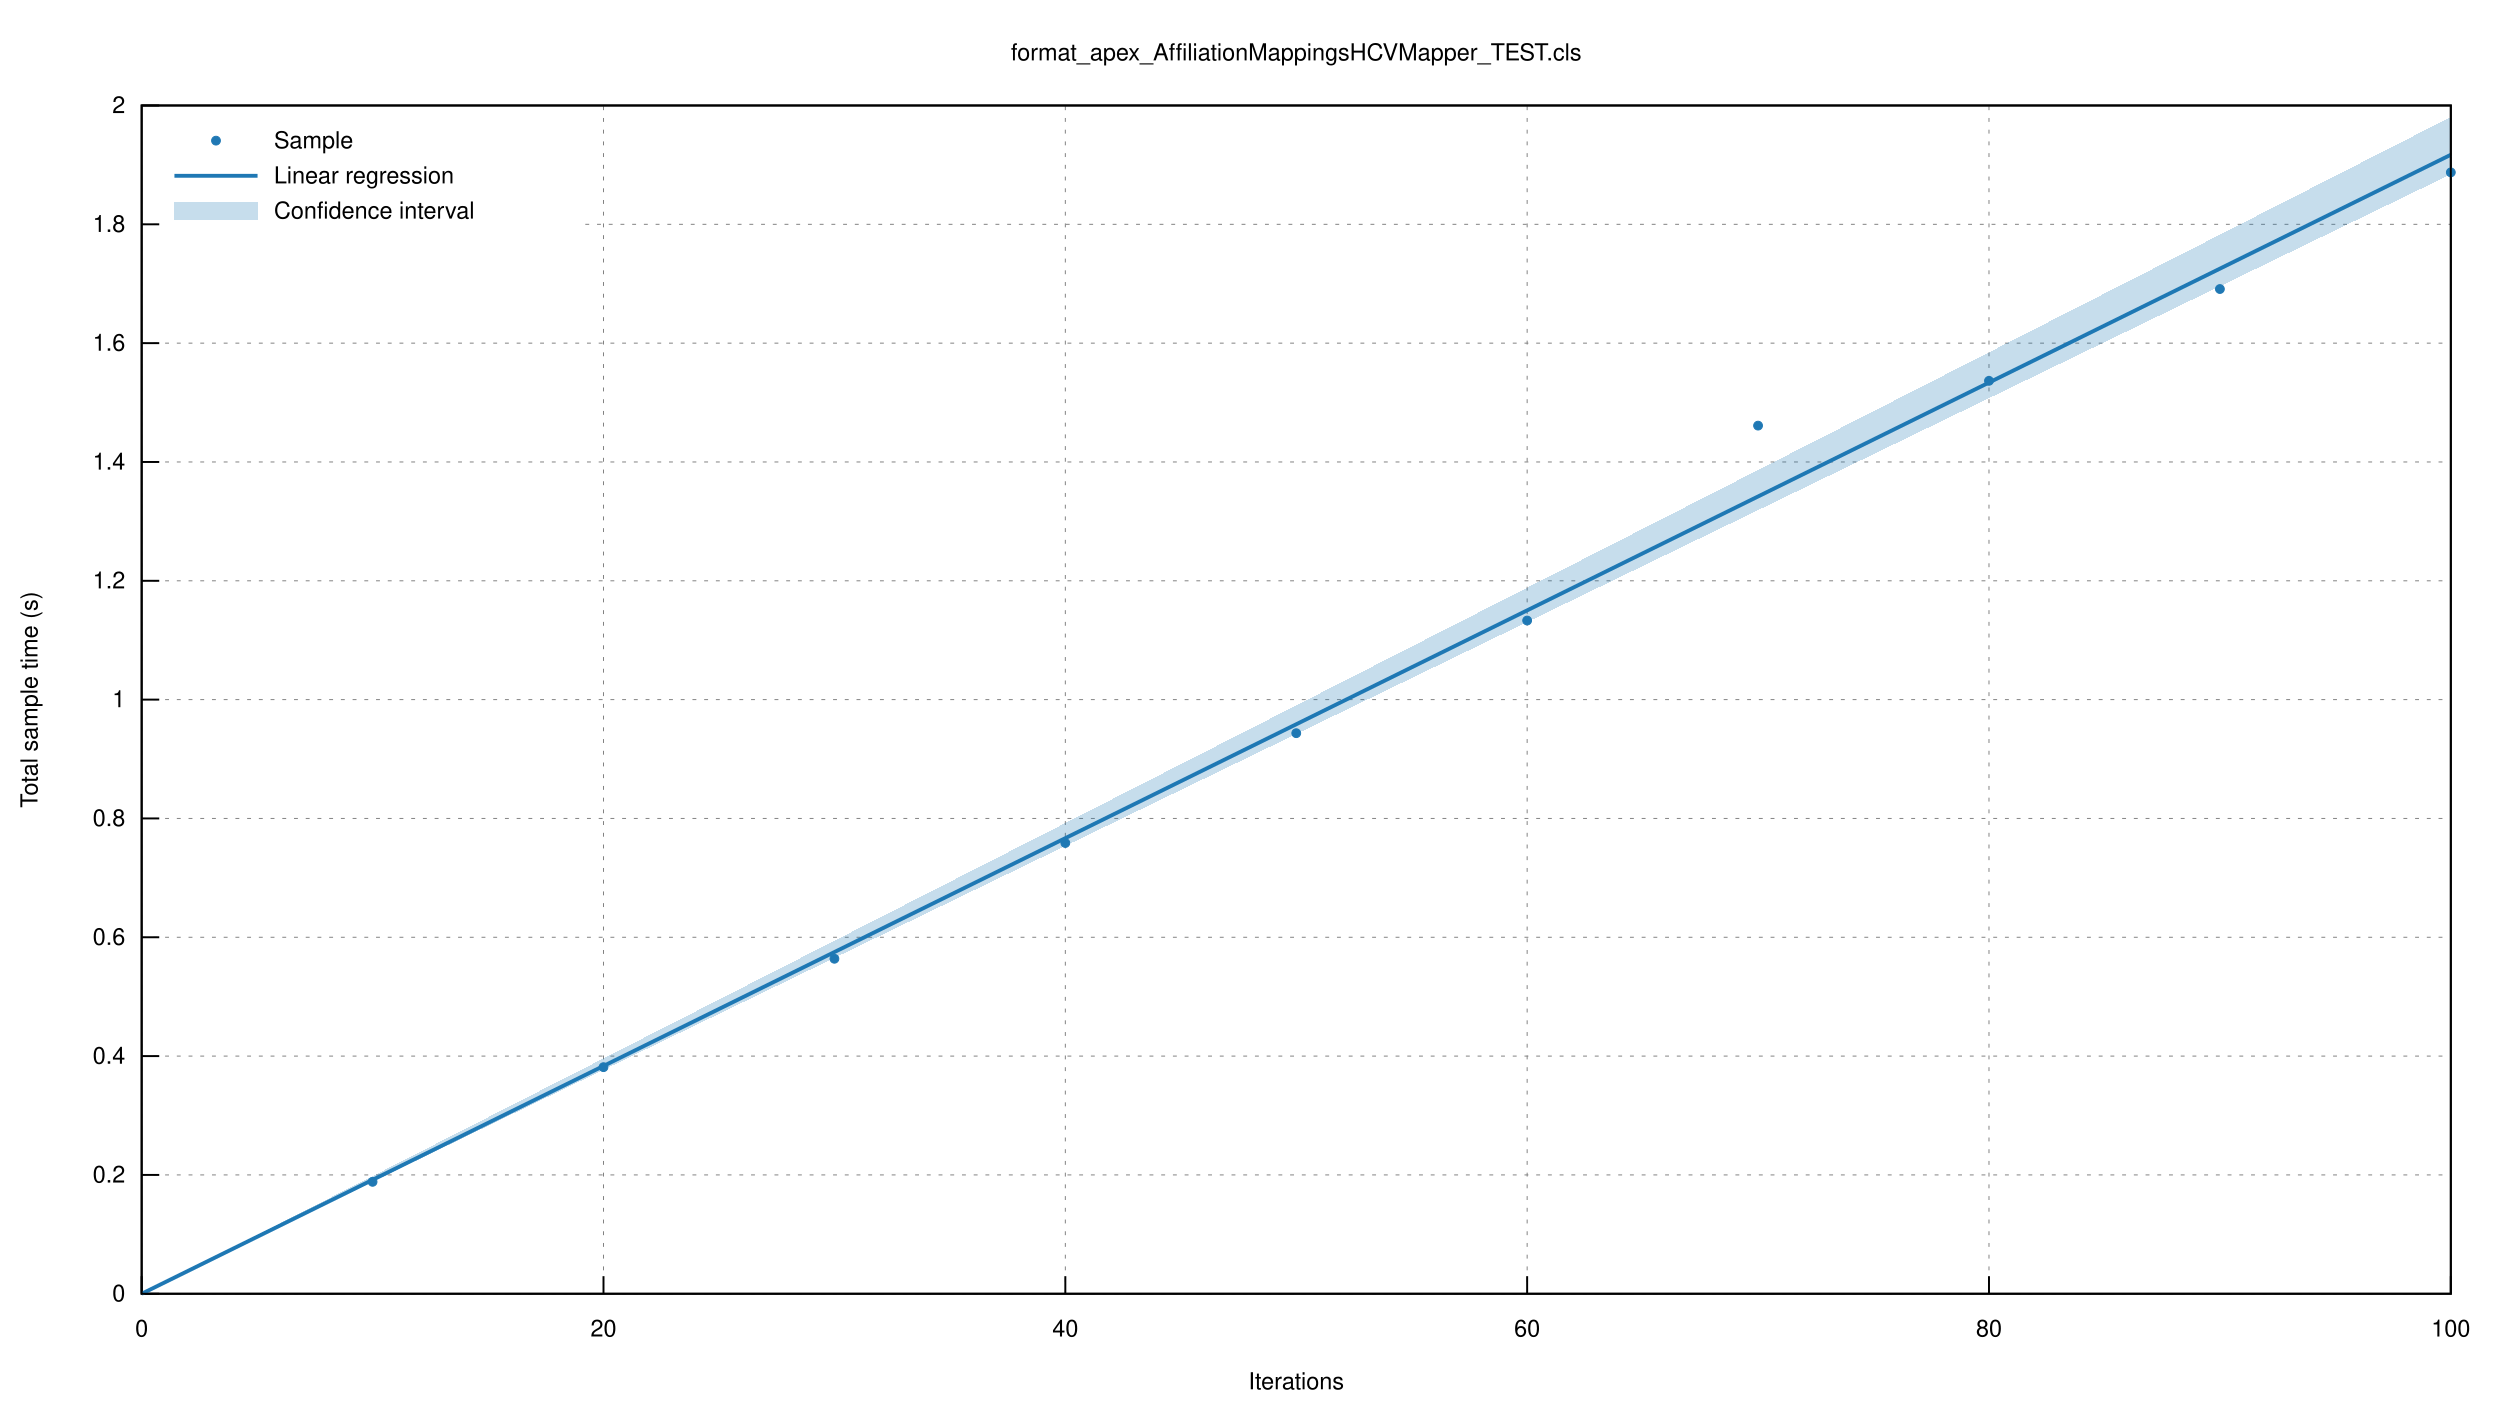
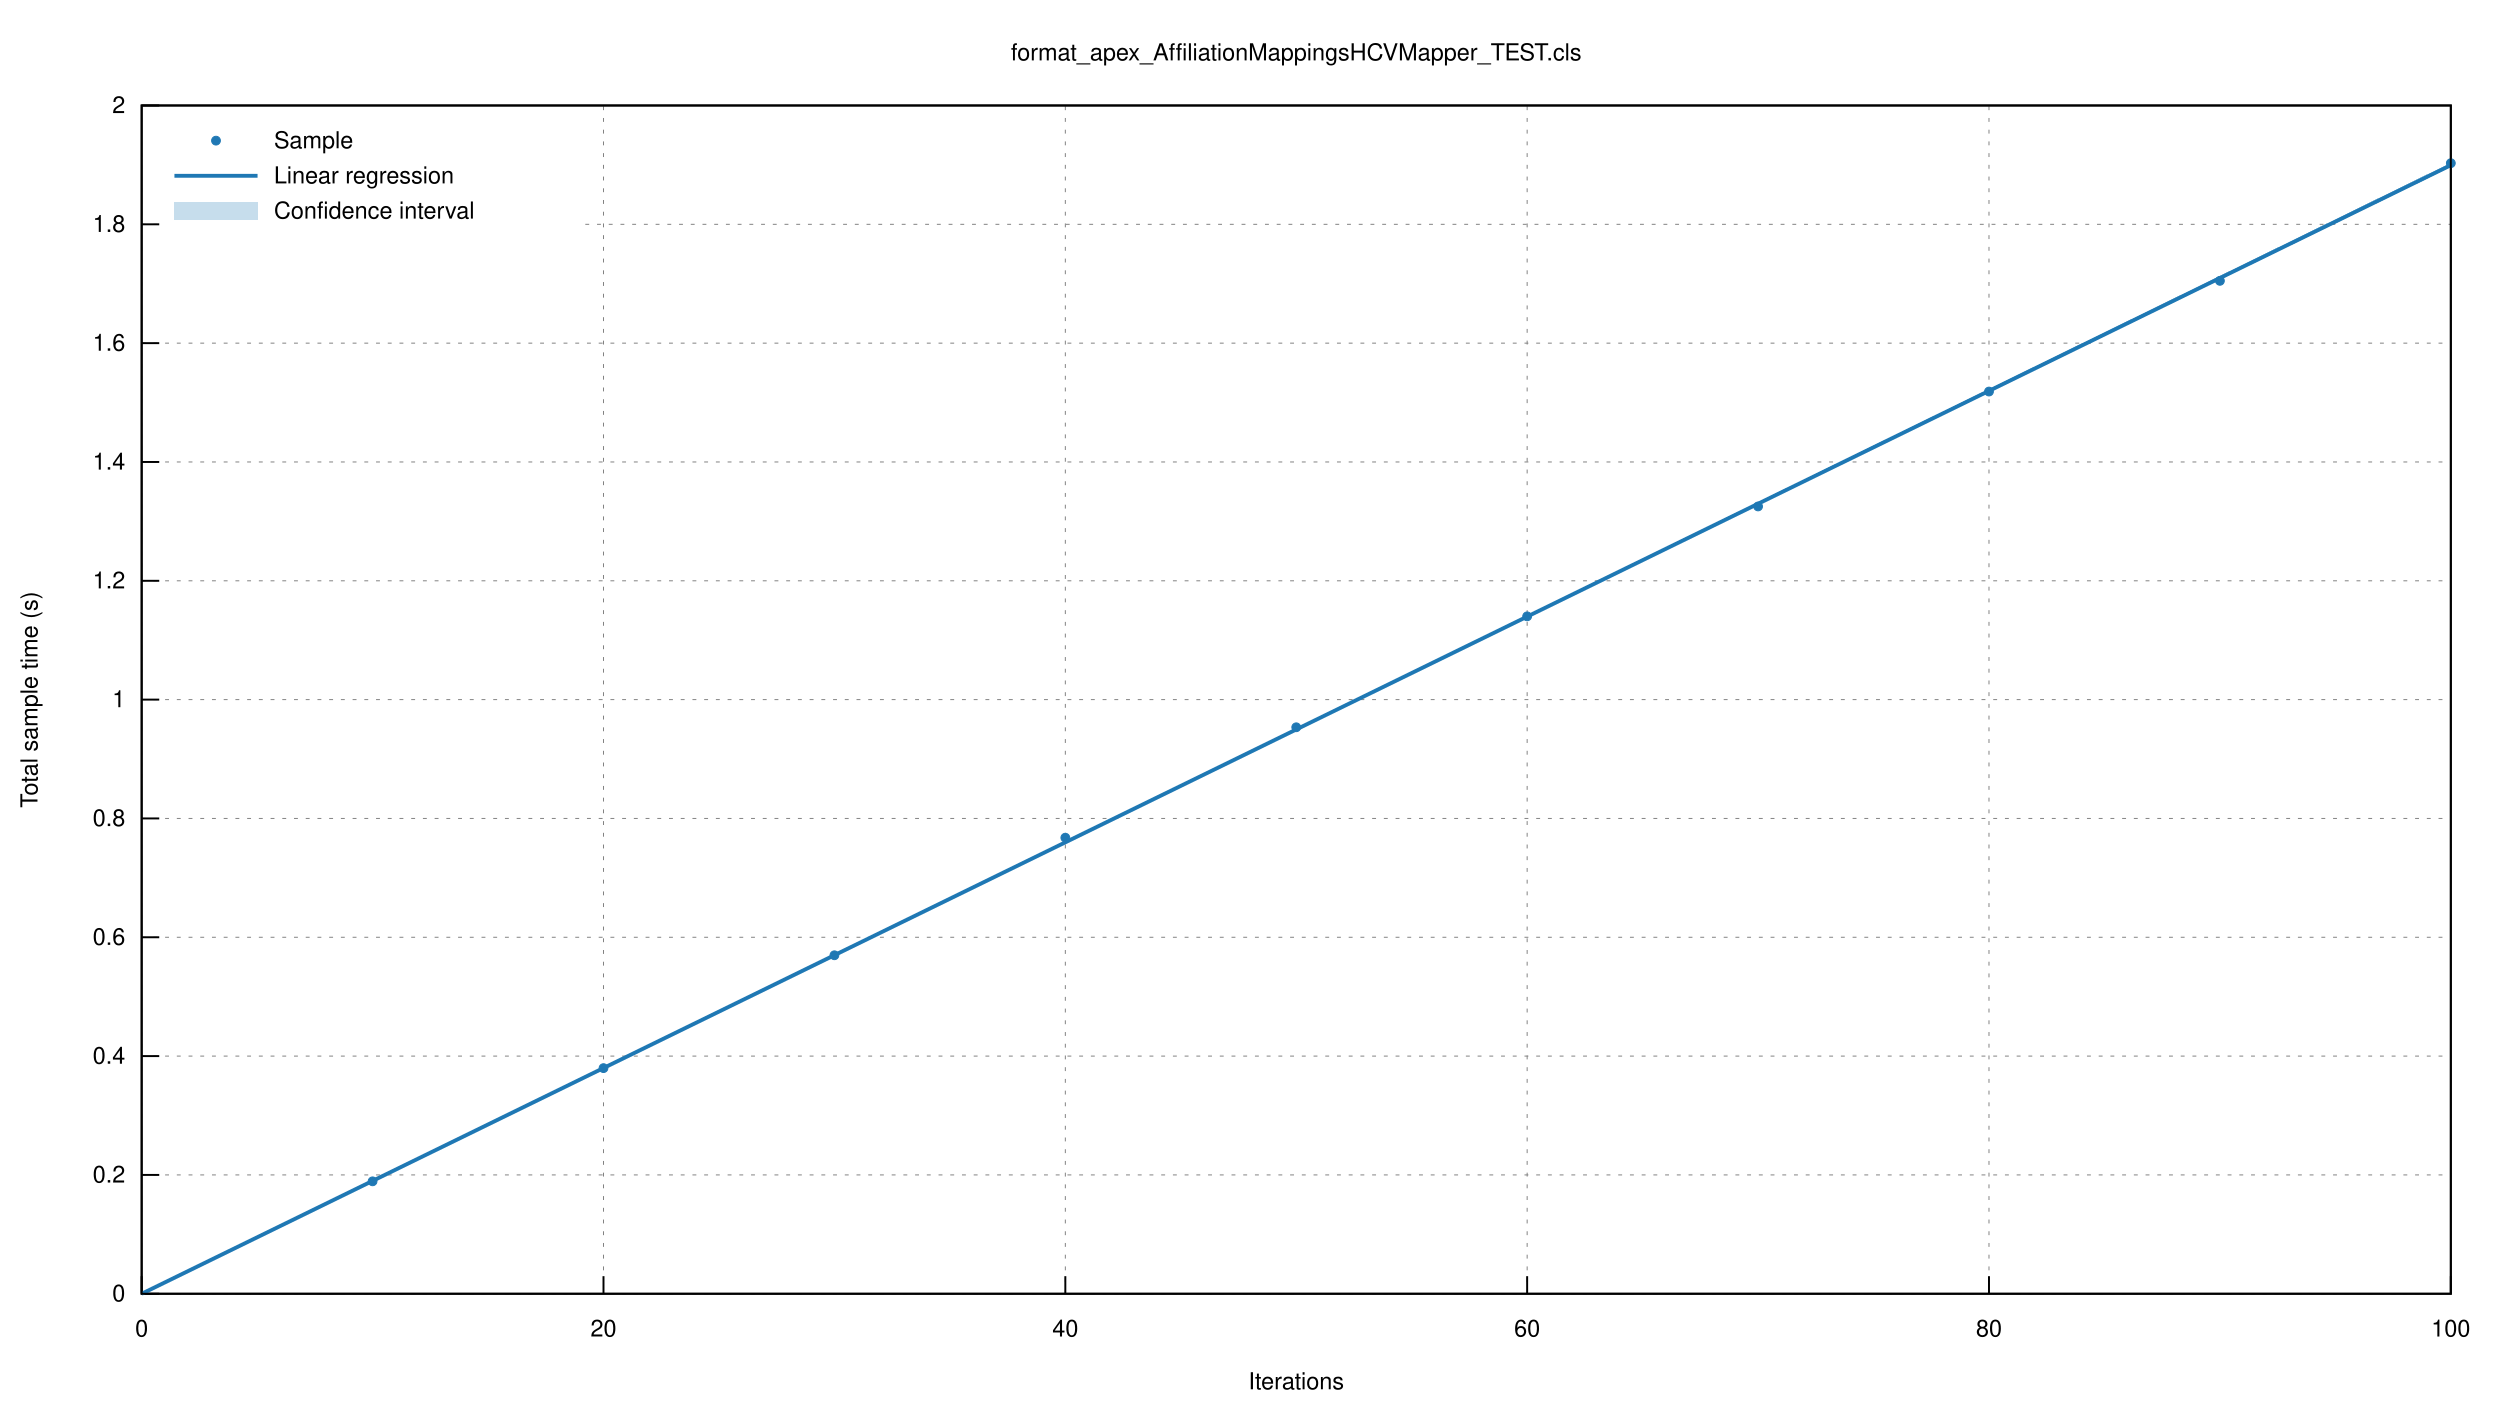
<svg xmlns="http://www.w3.org/2000/svg" xmlns:xlink="http://www.w3.org/1999/xlink" viewBox="0 0 1280 720">
  <g id="gnuplot_canvas">
    <rect x="0" y="0" width="1280" height="720" fill="none" />
    <defs>
      <circle id="gpDot" r="0.5" stroke-width="0.5" stroke="currentColor" />
      <path id="gpPt0" stroke-width="0.222" stroke="currentColor" d="M-1,0 h2 M0,-1 v2" />
      <path id="gpPt1" stroke-width="0.222" stroke="currentColor" d="M-1,-1 L1,1 M1,-1 L-1,1" />
      <path id="gpPt2" stroke-width="0.222" stroke="currentColor" d="M-1,0 L1,0 M0,-1 L0,1 M-1,-1 L1,1 M-1,1 L1,-1" />
      <rect id="gpPt3" stroke-width="0.222" stroke="currentColor" x="-1" y="-1" width="2" height="2" />
      <rect id="gpPt4" stroke-width="0.222" stroke="currentColor" fill="currentColor" x="-1" y="-1" width="2" height="2" />
      <circle id="gpPt5" stroke-width="0.222" stroke="currentColor" cx="0" cy="0" r="1" />
      <use xlink:href="#gpPt5" id="gpPt6" fill="currentColor" stroke="none" />
      <path id="gpPt7" stroke-width="0.222" stroke="currentColor" d="M0,-1.33 L-1.33,0.67 L1.33,0.67 z" />
      <use xlink:href="#gpPt7" id="gpPt8" fill="currentColor" stroke="none" />
      <use xlink:href="#gpPt7" id="gpPt9" stroke="currentColor" transform="rotate(180)" />
      <use xlink:href="#gpPt9" id="gpPt10" fill="currentColor" stroke="none" />
      <use xlink:href="#gpPt3" id="gpPt11" stroke="currentColor" transform="rotate(45)" />
      <use xlink:href="#gpPt11" id="gpPt12" fill="currentColor" stroke="none" />
      <path id="gpPt13" stroke-width="0.222" stroke="currentColor" d="M0,1.330 L1.265,0.411 L0.782,-1.067 L-0.782,-1.076 L-1.265,0.411 z" />
      <use xlink:href="#gpPt13" id="gpPt14" fill="currentColor" stroke="none" />
      <filter id="textbox" filterUnits="objectBoundingBox" x="0" y="0" height="1" width="1">
        <feFlood flood-color="white" flood-opacity="1" result="bgnd" />
        <feComposite in="SourceGraphic" in2="bgnd" operator="atop" />
      </filter>
      <filter id="greybox" filterUnits="objectBoundingBox" x="0" y="0" height="1" width="1">
        <feFlood flood-color="lightgrey" flood-opacity="1" result="grey" />
        <feComposite in="SourceGraphic" in2="grey" operator="atop" />
      </filter>
    </defs>
    <g fill="none" color="white" stroke="currentColor" stroke-width="1.00" stroke-linecap="butt" stroke-linejoin="miter">
</g>
    <g fill="none" color="black" stroke="currentColor" stroke-width="1.00" stroke-linecap="butt" stroke-linejoin="miter">
</g>
    <g fill="none" color="black" stroke="black" stroke-width="0.50" stroke-linecap="butt" stroke-linejoin="miter">
</g>
    <g fill="none" color="gray" stroke="currentColor" stroke-width="0.50" stroke-linecap="butt" stroke-linejoin="miter">
      <path stroke="gray" stroke-dasharray="2,4" class="gridline" d="M72.53,662.40 L1254.82,662.40  " />
    </g>
    <g fill="none" color="gray" stroke="gray" stroke-width="1.00" stroke-linecap="butt" stroke-linejoin="miter">
</g>
    <g fill="none" color="black" stroke="currentColor" stroke-width="1.00" stroke-linecap="butt" stroke-linejoin="miter">
      <path stroke="black" d="M72.53,662.40 L81.53,662.40  " />
      <g transform="translate(64.14,666.30)" stroke="none" fill="black" font-family="Helvetica" font-size="12.00" text-anchor="end">
        <text>
          <tspan font-family="Helvetica"> 0</tspan>
        </text>
      </g>
    </g>
    <g fill="none" color="black" stroke="currentColor" stroke-width="1.00" stroke-linecap="butt" stroke-linejoin="miter">
</g>
    <g fill="none" color="black" stroke="black" stroke-width="0.50" stroke-linecap="butt" stroke-linejoin="miter">
</g>
    <g fill="none" color="gray" stroke="currentColor" stroke-width="0.50" stroke-linecap="butt" stroke-linejoin="miter">
      <path stroke="gray" stroke-dasharray="2,4" class="gridline" d="M72.53,601.56 L1254.82,601.56  " />
    </g>
    <g fill="none" color="gray" stroke="gray" stroke-width="1.00" stroke-linecap="butt" stroke-linejoin="miter">
</g>
    <g fill="none" color="black" stroke="currentColor" stroke-width="1.00" stroke-linecap="butt" stroke-linejoin="miter">
      <path stroke="black" d="M72.53,601.56 L81.53,601.56  " />
      <g transform="translate(64.14,605.46)" stroke="none" fill="black" font-family="Helvetica" font-size="12.00" text-anchor="end">
        <text>
          <tspan font-family="Helvetica"> 0.2</tspan>
        </text>
      </g>
    </g>
    <g fill="none" color="black" stroke="currentColor" stroke-width="1.00" stroke-linecap="butt" stroke-linejoin="miter">
</g>
    <g fill="none" color="black" stroke="black" stroke-width="0.50" stroke-linecap="butt" stroke-linejoin="miter">
</g>
    <g fill="none" color="gray" stroke="currentColor" stroke-width="0.50" stroke-linecap="butt" stroke-linejoin="miter">
      <path stroke="gray" stroke-dasharray="2,4" class="gridline" d="M72.53,540.72 L1254.82,540.72  " />
    </g>
    <g fill="none" color="gray" stroke="gray" stroke-width="1.00" stroke-linecap="butt" stroke-linejoin="miter">
</g>
    <g fill="none" color="black" stroke="currentColor" stroke-width="1.00" stroke-linecap="butt" stroke-linejoin="miter">
      <path stroke="black" d="M72.53,540.72 L81.53,540.72  " />
      <g transform="translate(64.14,544.62)" stroke="none" fill="black" font-family="Helvetica" font-size="12.00" text-anchor="end">
        <text>
          <tspan font-family="Helvetica"> 0.4</tspan>
        </text>
      </g>
    </g>
    <g fill="none" color="black" stroke="currentColor" stroke-width="1.00" stroke-linecap="butt" stroke-linejoin="miter">
</g>
    <g fill="none" color="black" stroke="black" stroke-width="0.50" stroke-linecap="butt" stroke-linejoin="miter">
</g>
    <g fill="none" color="gray" stroke="currentColor" stroke-width="0.50" stroke-linecap="butt" stroke-linejoin="miter">
      <path stroke="gray" stroke-dasharray="2,4" class="gridline" d="M72.53,479.88 L1254.82,479.88  " />
    </g>
    <g fill="none" color="gray" stroke="gray" stroke-width="1.00" stroke-linecap="butt" stroke-linejoin="miter">
</g>
    <g fill="none" color="black" stroke="currentColor" stroke-width="1.00" stroke-linecap="butt" stroke-linejoin="miter">
      <path stroke="black" d="M72.53,479.88 L81.53,479.88  " />
      <g transform="translate(64.14,483.78)" stroke="none" fill="black" font-family="Helvetica" font-size="12.00" text-anchor="end">
        <text>
          <tspan font-family="Helvetica"> 0.6</tspan>
        </text>
      </g>
    </g>
    <g fill="none" color="black" stroke="currentColor" stroke-width="1.00" stroke-linecap="butt" stroke-linejoin="miter">
</g>
    <g fill="none" color="black" stroke="black" stroke-width="0.50" stroke-linecap="butt" stroke-linejoin="miter">
</g>
    <g fill="none" color="gray" stroke="currentColor" stroke-width="0.50" stroke-linecap="butt" stroke-linejoin="miter">
      <path stroke="gray" stroke-dasharray="2,4" class="gridline" d="M72.53,419.04 L1254.82,419.04  " />
    </g>
    <g fill="none" color="gray" stroke="gray" stroke-width="1.00" stroke-linecap="butt" stroke-linejoin="miter">
</g>
    <g fill="none" color="black" stroke="currentColor" stroke-width="1.00" stroke-linecap="butt" stroke-linejoin="miter">
      <path stroke="black" d="M72.53,419.04 L81.53,419.04  " />
      <g transform="translate(64.14,422.94)" stroke="none" fill="black" font-family="Helvetica" font-size="12.00" text-anchor="end">
        <text>
          <tspan font-family="Helvetica"> 0.8</tspan>
        </text>
      </g>
    </g>
    <g fill="none" color="black" stroke="currentColor" stroke-width="1.00" stroke-linecap="butt" stroke-linejoin="miter">
</g>
    <g fill="none" color="black" stroke="black" stroke-width="0.50" stroke-linecap="butt" stroke-linejoin="miter">
</g>
    <g fill="none" color="gray" stroke="currentColor" stroke-width="0.50" stroke-linecap="butt" stroke-linejoin="miter">
      <path stroke="gray" stroke-dasharray="2,4" class="gridline" d="M72.53,358.20 L1254.82,358.20  " />
    </g>
    <g fill="none" color="gray" stroke="gray" stroke-width="1.00" stroke-linecap="butt" stroke-linejoin="miter">
</g>
    <g fill="none" color="black" stroke="currentColor" stroke-width="1.00" stroke-linecap="butt" stroke-linejoin="miter">
      <path stroke="black" d="M72.53,358.20 L81.53,358.20  " />
      <g transform="translate(64.14,362.10)" stroke="none" fill="black" font-family="Helvetica" font-size="12.00" text-anchor="end">
        <text>
          <tspan font-family="Helvetica"> 1</tspan>
        </text>
      </g>
    </g>
    <g fill="none" color="black" stroke="currentColor" stroke-width="1.00" stroke-linecap="butt" stroke-linejoin="miter">
</g>
    <g fill="none" color="black" stroke="black" stroke-width="0.50" stroke-linecap="butt" stroke-linejoin="miter">
</g>
    <g fill="none" color="gray" stroke="currentColor" stroke-width="0.50" stroke-linecap="butt" stroke-linejoin="miter">
      <path stroke="gray" stroke-dasharray="2,4" class="gridline" d="M72.53,297.37 L1254.82,297.37  " />
    </g>
    <g fill="none" color="gray" stroke="gray" stroke-width="1.00" stroke-linecap="butt" stroke-linejoin="miter">
</g>
    <g fill="none" color="black" stroke="currentColor" stroke-width="1.00" stroke-linecap="butt" stroke-linejoin="miter">
      <path stroke="black" d="M72.53,297.37 L81.53,297.37  " />
      <g transform="translate(64.14,301.27)" stroke="none" fill="black" font-family="Helvetica" font-size="12.00" text-anchor="end">
        <text>
          <tspan font-family="Helvetica"> 1.2</tspan>
        </text>
      </g>
    </g>
    <g fill="none" color="black" stroke="currentColor" stroke-width="1.00" stroke-linecap="butt" stroke-linejoin="miter">
</g>
    <g fill="none" color="black" stroke="black" stroke-width="0.50" stroke-linecap="butt" stroke-linejoin="miter">
</g>
    <g fill="none" color="gray" stroke="currentColor" stroke-width="0.50" stroke-linecap="butt" stroke-linejoin="miter">
      <path stroke="gray" stroke-dasharray="2,4" class="gridline" d="M72.53,236.53 L1254.82,236.53  " />
    </g>
    <g fill="none" color="gray" stroke="gray" stroke-width="1.00" stroke-linecap="butt" stroke-linejoin="miter">
</g>
    <g fill="none" color="black" stroke="currentColor" stroke-width="1.00" stroke-linecap="butt" stroke-linejoin="miter">
      <path stroke="black" d="M72.53,236.53 L81.53,236.53  " />
      <g transform="translate(64.14,240.43)" stroke="none" fill="black" font-family="Helvetica" font-size="12.00" text-anchor="end">
        <text>
          <tspan font-family="Helvetica"> 1.4</tspan>
        </text>
      </g>
    </g>
    <g fill="none" color="black" stroke="currentColor" stroke-width="1.00" stroke-linecap="butt" stroke-linejoin="miter">
</g>
    <g fill="none" color="black" stroke="black" stroke-width="0.50" stroke-linecap="butt" stroke-linejoin="miter">
</g>
    <g fill="none" color="gray" stroke="currentColor" stroke-width="0.50" stroke-linecap="butt" stroke-linejoin="miter">
      <path stroke="gray" stroke-dasharray="2,4" class="gridline" d="M72.53,175.69 L1254.82,175.69  " />
    </g>
    <g fill="none" color="gray" stroke="gray" stroke-width="1.00" stroke-linecap="butt" stroke-linejoin="miter">
</g>
    <g fill="none" color="black" stroke="currentColor" stroke-width="1.00" stroke-linecap="butt" stroke-linejoin="miter">
      <path stroke="black" d="M72.53,175.69 L81.53,175.69  " />
      <g transform="translate(64.14,179.59)" stroke="none" fill="black" font-family="Helvetica" font-size="12.00" text-anchor="end">
        <text>
          <tspan font-family="Helvetica"> 1.6</tspan>
        </text>
      </g>
    </g>
    <g fill="none" color="black" stroke="currentColor" stroke-width="1.00" stroke-linecap="butt" stroke-linejoin="miter">
</g>
    <g fill="none" color="black" stroke="black" stroke-width="0.50" stroke-linecap="butt" stroke-linejoin="miter">
</g>
    <g fill="none" color="gray" stroke="currentColor" stroke-width="0.50" stroke-linecap="butt" stroke-linejoin="miter">
      <path stroke="gray" stroke-dasharray="2,4" class="gridline" d="M72.53,114.85 L80.92,114.85 M299.67,114.85 L1254.82,114.85  " />
    </g>
    <g fill="none" color="gray" stroke="gray" stroke-width="1.00" stroke-linecap="butt" stroke-linejoin="miter">
</g>
    <g fill="none" color="black" stroke="currentColor" stroke-width="1.00" stroke-linecap="butt" stroke-linejoin="miter">
      <path stroke="black" d="M72.53,114.85 L81.53,114.85  " />
      <g transform="translate(64.14,118.75)" stroke="none" fill="black" font-family="Helvetica" font-size="12.00" text-anchor="end">
        <text>
          <tspan font-family="Helvetica"> 1.8</tspan>
        </text>
      </g>
    </g>
    <g fill="none" color="black" stroke="currentColor" stroke-width="1.00" stroke-linecap="butt" stroke-linejoin="miter">
</g>
    <g fill="none" color="black" stroke="black" stroke-width="0.50" stroke-linecap="butt" stroke-linejoin="miter">
</g>
    <g fill="none" color="gray" stroke="currentColor" stroke-width="0.50" stroke-linecap="butt" stroke-linejoin="miter">
      <path stroke="gray" stroke-dasharray="2,4" class="gridline" d="M72.53,54.01 L1254.82,54.01  " />
    </g>
    <g fill="none" color="gray" stroke="gray" stroke-width="1.00" stroke-linecap="butt" stroke-linejoin="miter">
</g>
    <g fill="none" color="black" stroke="currentColor" stroke-width="1.00" stroke-linecap="butt" stroke-linejoin="miter">
      <path stroke="black" d="M72.53,54.01 L81.53,54.01  " />
      <g transform="translate(64.14,57.91)" stroke="none" fill="black" font-family="Helvetica" font-size="12.00" text-anchor="end">
        <text>
          <tspan font-family="Helvetica"> 2</tspan>
        </text>
      </g>
    </g>
    <g fill="none" color="black" stroke="currentColor" stroke-width="1.00" stroke-linecap="butt" stroke-linejoin="miter">
</g>
    <g fill="none" color="black" stroke="black" stroke-width="0.50" stroke-linecap="butt" stroke-linejoin="miter">
</g>
    <g fill="none" color="gray" stroke="currentColor" stroke-width="0.50" stroke-linecap="butt" stroke-linejoin="miter">
      <path stroke="gray" stroke-dasharray="2,4" class="gridline" d="M72.53,662.40 L72.53,54.01  " />
    </g>
    <g fill="none" color="gray" stroke="gray" stroke-width="1.00" stroke-linecap="butt" stroke-linejoin="miter">
</g>
    <g fill="none" color="black" stroke="currentColor" stroke-width="1.00" stroke-linecap="butt" stroke-linejoin="miter">
      <path stroke="black" d="M72.53,662.40 L72.53,653.40  " />
      <g transform="translate(72.53,684.30)" stroke="none" fill="black" font-family="Helvetica" font-size="12.00" text-anchor="middle">
        <text>
          <tspan font-family="Helvetica"> 0</tspan>
        </text>
      </g>
    </g>
    <g fill="none" color="black" stroke="currentColor" stroke-width="1.00" stroke-linecap="butt" stroke-linejoin="miter">
</g>
    <g fill="none" color="black" stroke="black" stroke-width="0.50" stroke-linecap="butt" stroke-linejoin="miter">
</g>
    <g fill="none" color="gray" stroke="currentColor" stroke-width="0.50" stroke-linecap="butt" stroke-linejoin="miter">
      <path stroke="gray" stroke-dasharray="2,4" class="gridline" d="M308.99,662.40 L308.99,54.01  " />
    </g>
    <g fill="none" color="gray" stroke="gray" stroke-width="1.00" stroke-linecap="butt" stroke-linejoin="miter">
</g>
    <g fill="none" color="black" stroke="currentColor" stroke-width="1.00" stroke-linecap="butt" stroke-linejoin="miter">
      <path stroke="black" d="M308.99,662.40 L308.99,653.40  " />
      <g transform="translate(308.99,684.30)" stroke="none" fill="black" font-family="Helvetica" font-size="12.00" text-anchor="middle">
        <text>
          <tspan font-family="Helvetica"> 20</tspan>
        </text>
      </g>
    </g>
    <g fill="none" color="black" stroke="currentColor" stroke-width="1.00" stroke-linecap="butt" stroke-linejoin="miter">
</g>
    <g fill="none" color="black" stroke="black" stroke-width="0.50" stroke-linecap="butt" stroke-linejoin="miter">
</g>
    <g fill="none" color="gray" stroke="currentColor" stroke-width="0.50" stroke-linecap="butt" stroke-linejoin="miter">
      <path stroke="gray" stroke-dasharray="2,4" class="gridline" d="M545.45,662.40 L545.45,54.01  " />
    </g>
    <g fill="none" color="gray" stroke="gray" stroke-width="1.00" stroke-linecap="butt" stroke-linejoin="miter">
</g>
    <g fill="none" color="black" stroke="currentColor" stroke-width="1.00" stroke-linecap="butt" stroke-linejoin="miter">
      <path stroke="black" d="M545.45,662.40 L545.45,653.40  " />
      <g transform="translate(545.45,684.30)" stroke="none" fill="black" font-family="Helvetica" font-size="12.00" text-anchor="middle">
        <text>
          <tspan font-family="Helvetica"> 40</tspan>
        </text>
      </g>
    </g>
    <g fill="none" color="black" stroke="currentColor" stroke-width="1.00" stroke-linecap="butt" stroke-linejoin="miter">
</g>
    <g fill="none" color="black" stroke="black" stroke-width="0.50" stroke-linecap="butt" stroke-linejoin="miter">
</g>
    <g fill="none" color="gray" stroke="currentColor" stroke-width="0.50" stroke-linecap="butt" stroke-linejoin="miter">
      <path stroke="gray" stroke-dasharray="2,4" class="gridline" d="M781.90,662.40 L781.90,54.01  " />
    </g>
    <g fill="none" color="gray" stroke="gray" stroke-width="1.00" stroke-linecap="butt" stroke-linejoin="miter">
</g>
    <g fill="none" color="black" stroke="currentColor" stroke-width="1.00" stroke-linecap="butt" stroke-linejoin="miter">
      <path stroke="black" d="M781.90,662.40 L781.90,653.40  " />
      <g transform="translate(781.90,684.30)" stroke="none" fill="black" font-family="Helvetica" font-size="12.00" text-anchor="middle">
        <text>
          <tspan font-family="Helvetica"> 60</tspan>
        </text>
      </g>
    </g>
    <g fill="none" color="black" stroke="currentColor" stroke-width="1.00" stroke-linecap="butt" stroke-linejoin="miter">
</g>
    <g fill="none" color="black" stroke="black" stroke-width="0.50" stroke-linecap="butt" stroke-linejoin="miter">
</g>
    <g fill="none" color="gray" stroke="currentColor" stroke-width="0.50" stroke-linecap="butt" stroke-linejoin="miter">
      <path stroke="gray" stroke-dasharray="2,4" class="gridline" d="M1018.36,662.40 L1018.36,54.01  " />
    </g>
    <g fill="none" color="gray" stroke="gray" stroke-width="1.00" stroke-linecap="butt" stroke-linejoin="miter">
</g>
    <g fill="none" color="black" stroke="currentColor" stroke-width="1.00" stroke-linecap="butt" stroke-linejoin="miter">
      <path stroke="black" d="M1018.36,662.40 L1018.36,653.40  " />
      <g transform="translate(1018.36,684.30)" stroke="none" fill="black" font-family="Helvetica" font-size="12.00" text-anchor="middle">
        <text>
          <tspan font-family="Helvetica"> 80</tspan>
        </text>
      </g>
    </g>
    <g fill="none" color="black" stroke="currentColor" stroke-width="1.00" stroke-linecap="butt" stroke-linejoin="miter">
</g>
    <g fill="none" color="black" stroke="black" stroke-width="0.50" stroke-linecap="butt" stroke-linejoin="miter">
</g>
    <g fill="none" color="gray" stroke="currentColor" stroke-width="0.50" stroke-linecap="butt" stroke-linejoin="miter">
      <path stroke="gray" stroke-dasharray="2,4" class="gridline" d="M1254.82,662.40 L1254.82,54.01  " />
    </g>
    <g fill="none" color="gray" stroke="gray" stroke-width="1.00" stroke-linecap="butt" stroke-linejoin="miter">
</g>
    <g fill="none" color="black" stroke="currentColor" stroke-width="1.00" stroke-linecap="butt" stroke-linejoin="miter">
      <path stroke="black" d="M1254.82,662.40 L1254.82,653.40  " />
      <g transform="translate(1254.82,684.30)" stroke="none" fill="black" font-family="Helvetica" font-size="12.00" text-anchor="middle">
        <text>
          <tspan font-family="Helvetica"> 100</tspan>
        </text>
      </g>
    </g>
    <g fill="none" color="black" stroke="currentColor" stroke-width="1.00" stroke-linecap="butt" stroke-linejoin="miter">
</g>
    <g fill="none" color="black" stroke="currentColor" stroke-width="1.00" stroke-linecap="butt" stroke-linejoin="miter">
      <path stroke="black" d="M72.53,54.01 L72.53,662.40 L1254.82,662.40 L1254.82,54.01 L72.53,54.01 Z  " />
    </g>
    <g fill="none" color="black" stroke="currentColor" stroke-width="1.00" stroke-linecap="butt" stroke-linejoin="miter">
      <g transform="translate(19.18,358.21) rotate(270)" stroke="none" fill="black" font-family="Helvetica" font-size="12.00" text-anchor="middle">
        <text>
          <tspan font-family="Helvetica">Total sample time (s)</tspan>
        </text>
      </g>
    </g>
    <g fill="none" color="black" stroke="currentColor" stroke-width="1.00" stroke-linecap="butt" stroke-linejoin="miter">
      <g transform="translate(663.67,711.30)" stroke="none" fill="black" font-family="Helvetica" font-size="12.00" text-anchor="middle">
        <text>
          <tspan font-family="Helvetica">Iterations</tspan>
        </text>
      </g>
    </g>
    <g fill="none" color="black" stroke="currentColor" stroke-width="1.00" stroke-linecap="butt" stroke-linejoin="miter">
</g>
    <g id="gnuplot_plot_1">
      <g fill="none" color="black" stroke="currentColor" stroke-width="1.00" stroke-linecap="butt" stroke-linejoin="miter">
        <g transform="translate(140.26,75.91)" stroke="none" fill="black" font-family="Helvetica" font-size="12.00" text-anchor="start">
          <text>
            <tspan font-family="Helvetica">Sample</tspan>
          </text>
        </g>
      </g>
      <g fill="none" color="black" stroke="currentColor" stroke-width="1.00" stroke-linecap="butt" stroke-linejoin="miter">
-         <use xlink:href="#gpPt6" transform="translate(190.76,605.10) scale(2.25)" color="rgb( 31, 120, 180)" />
-         <use xlink:href="#gpPt6" transform="translate(308.99,546.39) scale(2.25)" color="rgb( 31, 120, 180)" />
-         <use xlink:href="#gpPt6" transform="translate(427.22,490.89) scale(2.25)" color="rgb( 31, 120, 180)" />
-         <use xlink:href="#gpPt6" transform="translate(545.45,431.62) scale(2.25)" color="rgb( 31, 120, 180)" />
-         <use xlink:href="#gpPt6" transform="translate(663.68,375.39) scale(2.25)" color="rgb( 31, 120, 180)" />
-         <use xlink:href="#gpPt6" transform="translate(781.90,317.71) scale(2.25)" color="rgb( 31, 120, 180)" />
-         <use xlink:href="#gpPt6" transform="translate(900.13,217.92) scale(2.25)" color="rgb( 31, 120, 180)" />
-         <use xlink:href="#gpPt6" transform="translate(1018.36,194.98) scale(2.25)" color="rgb( 31, 120, 180)" />
-         <use xlink:href="#gpPt6" transform="translate(1136.59,147.98) scale(2.25)" color="rgb( 31, 120, 180)" />
-         <use xlink:href="#gpPt6" transform="translate(1254.82,88.26) scale(2.25)" color="rgb( 31, 120, 180)" />
+         <use xlink:href="#gpPt6" transform="translate(190.76,604.84) scale(2.25)" color="rgb( 31, 120, 180)" />
+         <use xlink:href="#gpPt6" transform="translate(308.99,546.88) scale(2.25)" color="rgb( 31, 120, 180)" />
+         <use xlink:href="#gpPt6" transform="translate(427.22,489.10) scale(2.25)" color="rgb( 31, 120, 180)" />
+         <use xlink:href="#gpPt6" transform="translate(545.45,428.90) scale(2.25)" color="rgb( 31, 120, 180)" />
+         <use xlink:href="#gpPt6" transform="translate(663.68,372.37) scale(2.25)" color="rgb( 31, 120, 180)" />
+         <use xlink:href="#gpPt6" transform="translate(781.90,315.57) scale(2.25)" color="rgb( 31, 120, 180)" />
+         <use xlink:href="#gpPt6" transform="translate(900.13,259.30) scale(2.25)" color="rgb( 31, 120, 180)" />
+         <use xlink:href="#gpPt6" transform="translate(1018.36,200.47) scale(2.25)" color="rgb( 31, 120, 180)" />
+         <use xlink:href="#gpPt6" transform="translate(1136.59,143.79) scale(2.25)" color="rgb( 31, 120, 180)" />
+         <use xlink:href="#gpPt6" transform="translate(1254.82,83.55) scale(2.25)" color="rgb( 31, 120, 180)" />
        <use xlink:href="#gpPt6" transform="translate(110.59,72.01) scale(2.25)" color="rgb( 31, 120, 180)" />
      </g>
    </g>
    <g id="gnuplot_plot_2">
      <g fill="none" color="white" stroke="rgb( 31, 120, 180)" stroke-width="2.00" stroke-linecap="butt" stroke-linejoin="miter">
</g>
      <g fill="none" color="black" stroke="currentColor" stroke-width="2.00" stroke-linecap="butt" stroke-linejoin="miter">
        <g transform="translate(140.26,93.91)" stroke="none" fill="black" font-family="Helvetica" font-size="12.00" text-anchor="start">
          <text>
            <tspan font-family="Helvetica">Linear regression</tspan>
          </text>
        </g>
      </g>
      <g fill="none" color="black" stroke="currentColor" stroke-width="2.00" stroke-linecap="butt" stroke-linejoin="miter">
-         <path stroke="rgb( 31, 120, 180)" d="M89.31,90.01 L131.87,90.01 M72.53,662.40 L1254.82,79.23  " />
+         <path stroke="rgb( 31, 120, 180)" d="M89.31,90.01 L131.87,90.01 M72.53,662.40 L1254.82,84.56  " />
      </g>
    </g>
    <g id="gnuplot_plot_3">
      <g fill="none" color="white" stroke="rgb( 31, 120, 180)" stroke-width="1.00" stroke-linecap="butt" stroke-linejoin="miter">
</g>
      <g fill="none" color="black" stroke="currentColor" stroke-width="1.00" stroke-linecap="butt" stroke-linejoin="miter">
        <g transform="translate(140.26,111.91)" stroke="none" fill="black" font-family="Helvetica" font-size="12.00" text-anchor="start">
          <text>
            <tspan font-family="Helvetica">Confidence interval</tspan>
          </text>
        </g>
      </g>
      <g fill="none" color="black" stroke="currentColor" stroke-width="1.00" stroke-linecap="butt" stroke-linejoin="miter">
        <g stroke="none" shape-rendering="crispEdges">
          <polygon fill="rgb( 31, 120, 180)" fill-opacity="0.25" points="89.31,112.51 131.87,112.51 131.87,103.51 89.31,103.51 " />
          <polygon fill="rgb( 31, 120, 180)" fill-opacity="0.25" points="72.53,662.40 72.53,662.40 72.53,662.40 " />
-           <polygon fill="rgb( 31, 120, 180)" fill-opacity="0.25" points="72.53,662.40 1254.82,89.24 1254.82,59.89 " />
+           <polygon fill="rgb( 31, 120, 180)" fill-opacity="0.25" points="72.53,662.40 1254.82,85.64 1254.82,83.24 " />
        </g>
      </g>
    </g>
    <g fill="none" color="white" stroke="rgb( 31, 120, 180)" stroke-width="2.00" stroke-linecap="butt" stroke-linejoin="miter">
</g>
    <g fill="none" color="black" stroke="currentColor" stroke-width="2.00" stroke-linecap="butt" stroke-linejoin="miter">
</g>
    <g fill="none" color="black" stroke="black" stroke-width="1.00" stroke-linecap="butt" stroke-linejoin="miter">
</g>
    <g fill="none" color="black" stroke="currentColor" stroke-width="1.00" stroke-linecap="butt" stroke-linejoin="miter">
      <path stroke="black" d="M72.53,54.01 L72.53,662.40 L1254.82,662.40 L1254.82,54.01 L72.53,54.01 Z  " />
    </g>
    <g fill="none" color="black" stroke="currentColor" stroke-width="1.00" stroke-linecap="butt" stroke-linejoin="miter">
      <g transform="translate(663.67,30.91)" stroke="none" fill="black" font-family="Helvetica" font-size="12.00" text-anchor="middle">
        <text>
          <tspan font-family="Helvetica">format_apex_AffiliationMappingsHCVMapper_TEST.cls</tspan>
        </text>
      </g>
    </g>
    <g fill="none" color="black" stroke="currentColor" stroke-width="1.00" stroke-linecap="butt" stroke-linejoin="miter">
</g>
  </g>
</svg>
